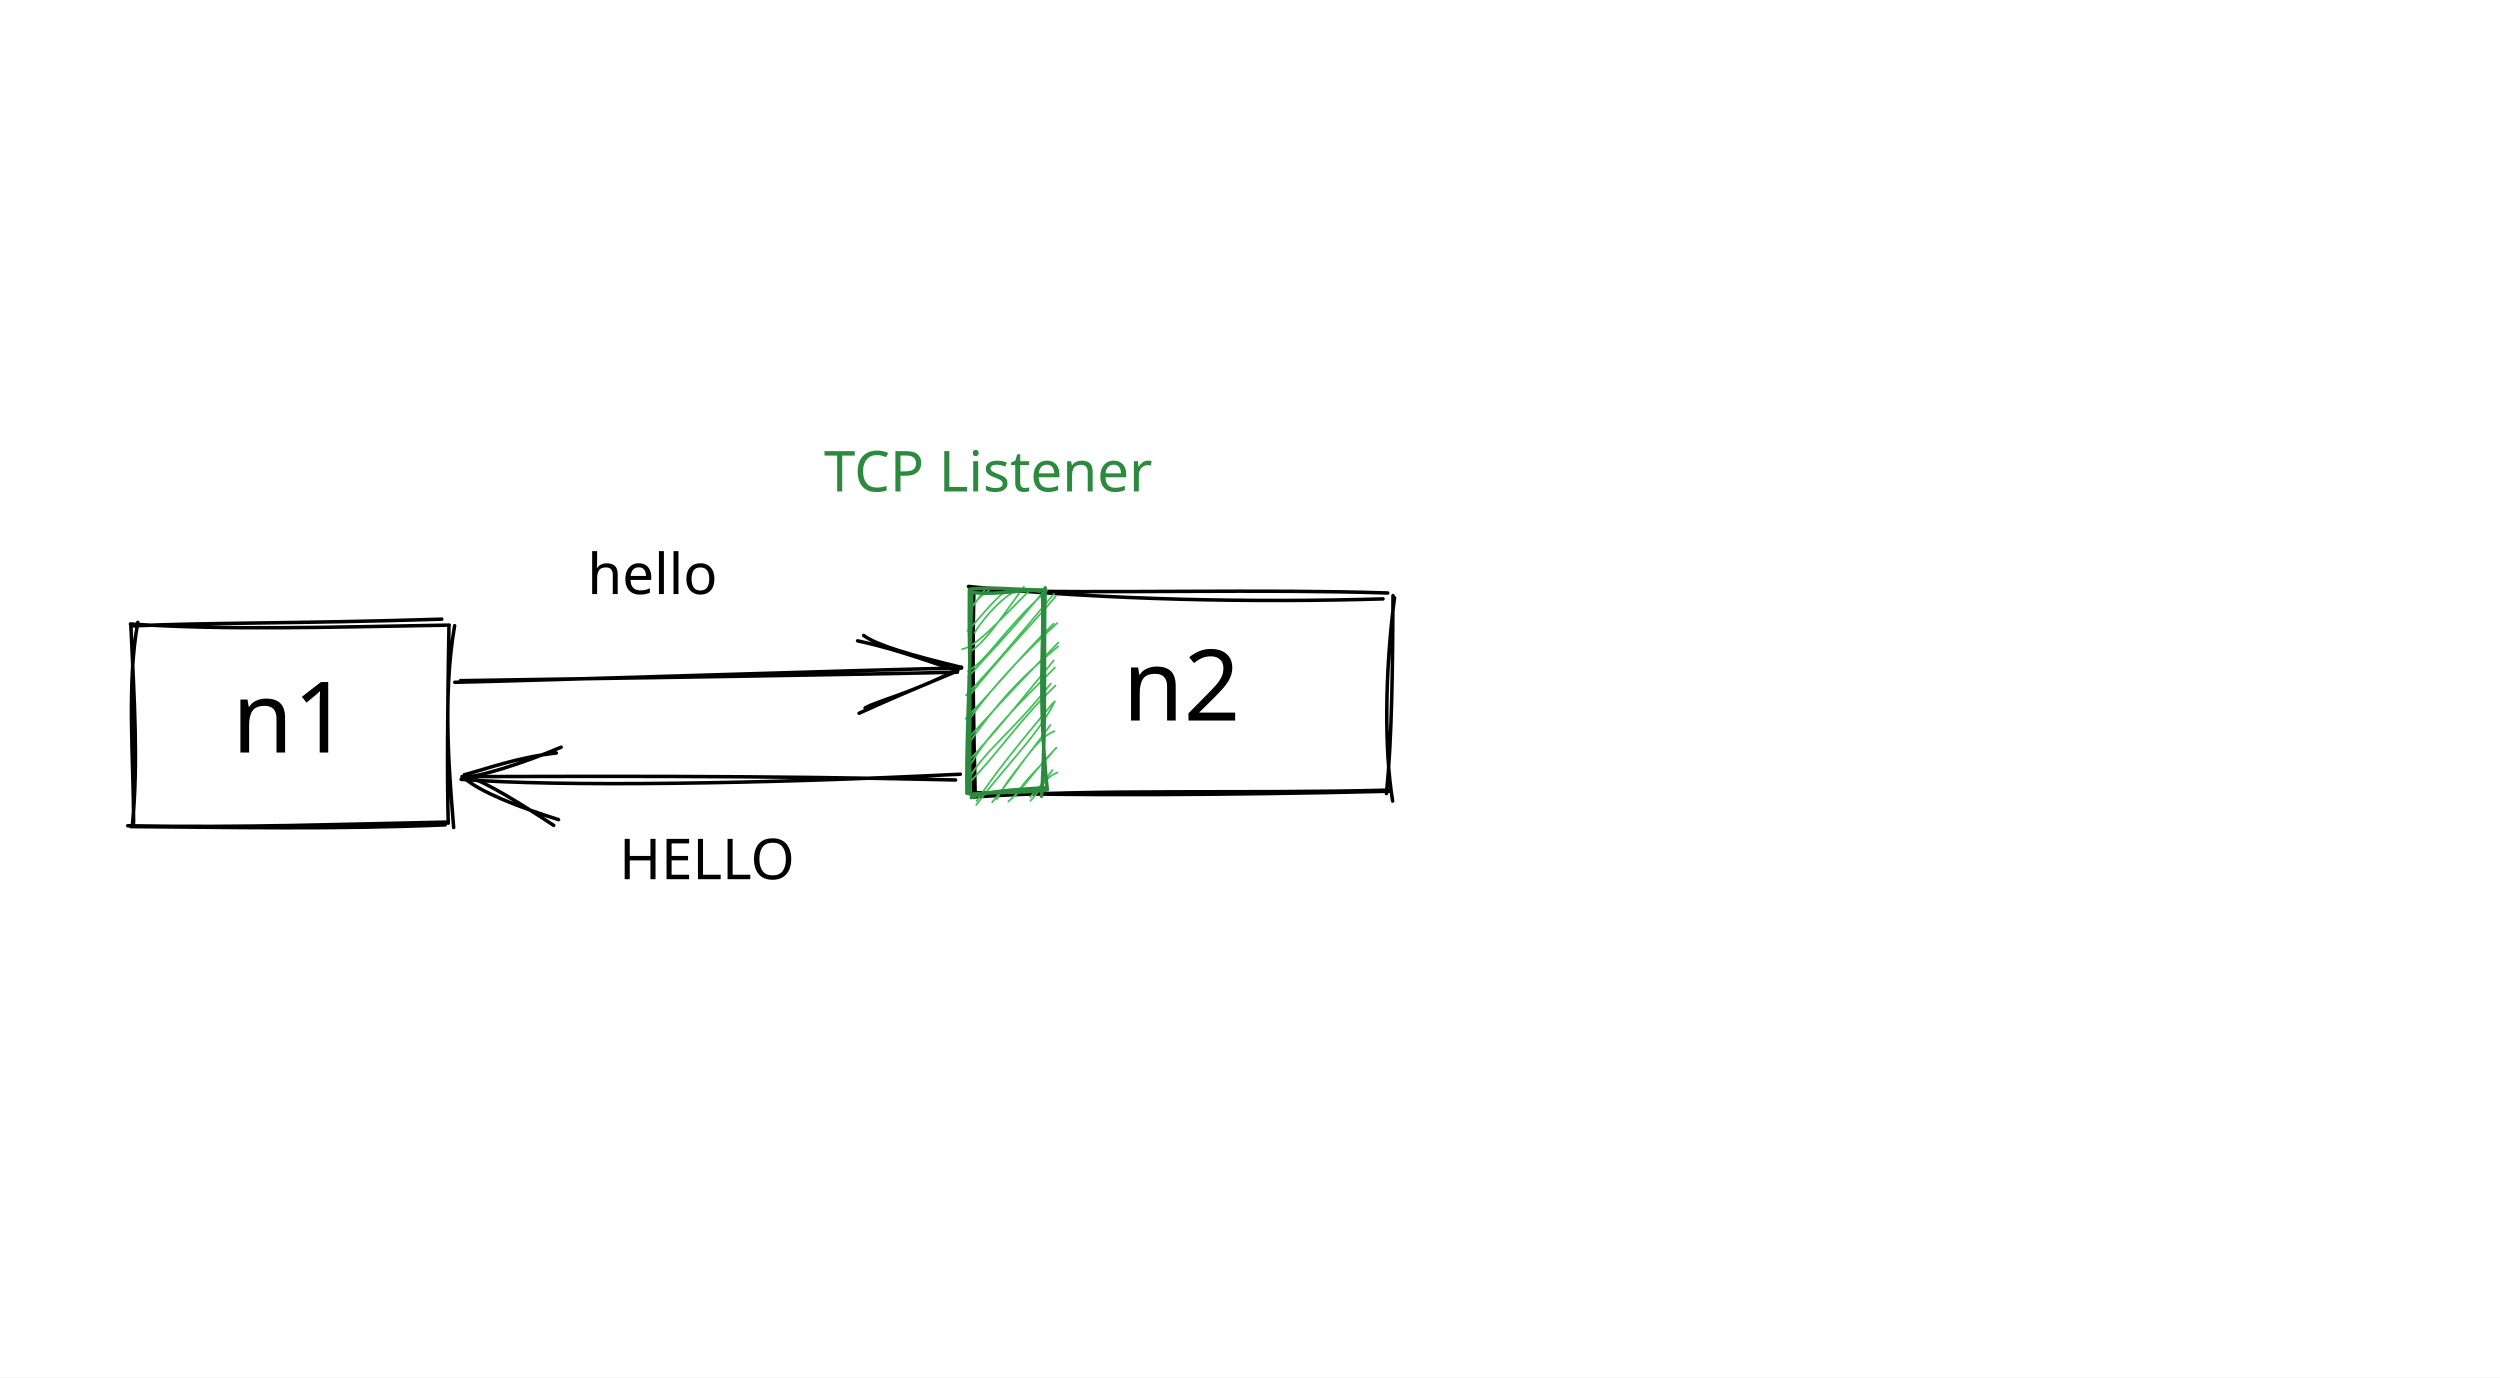
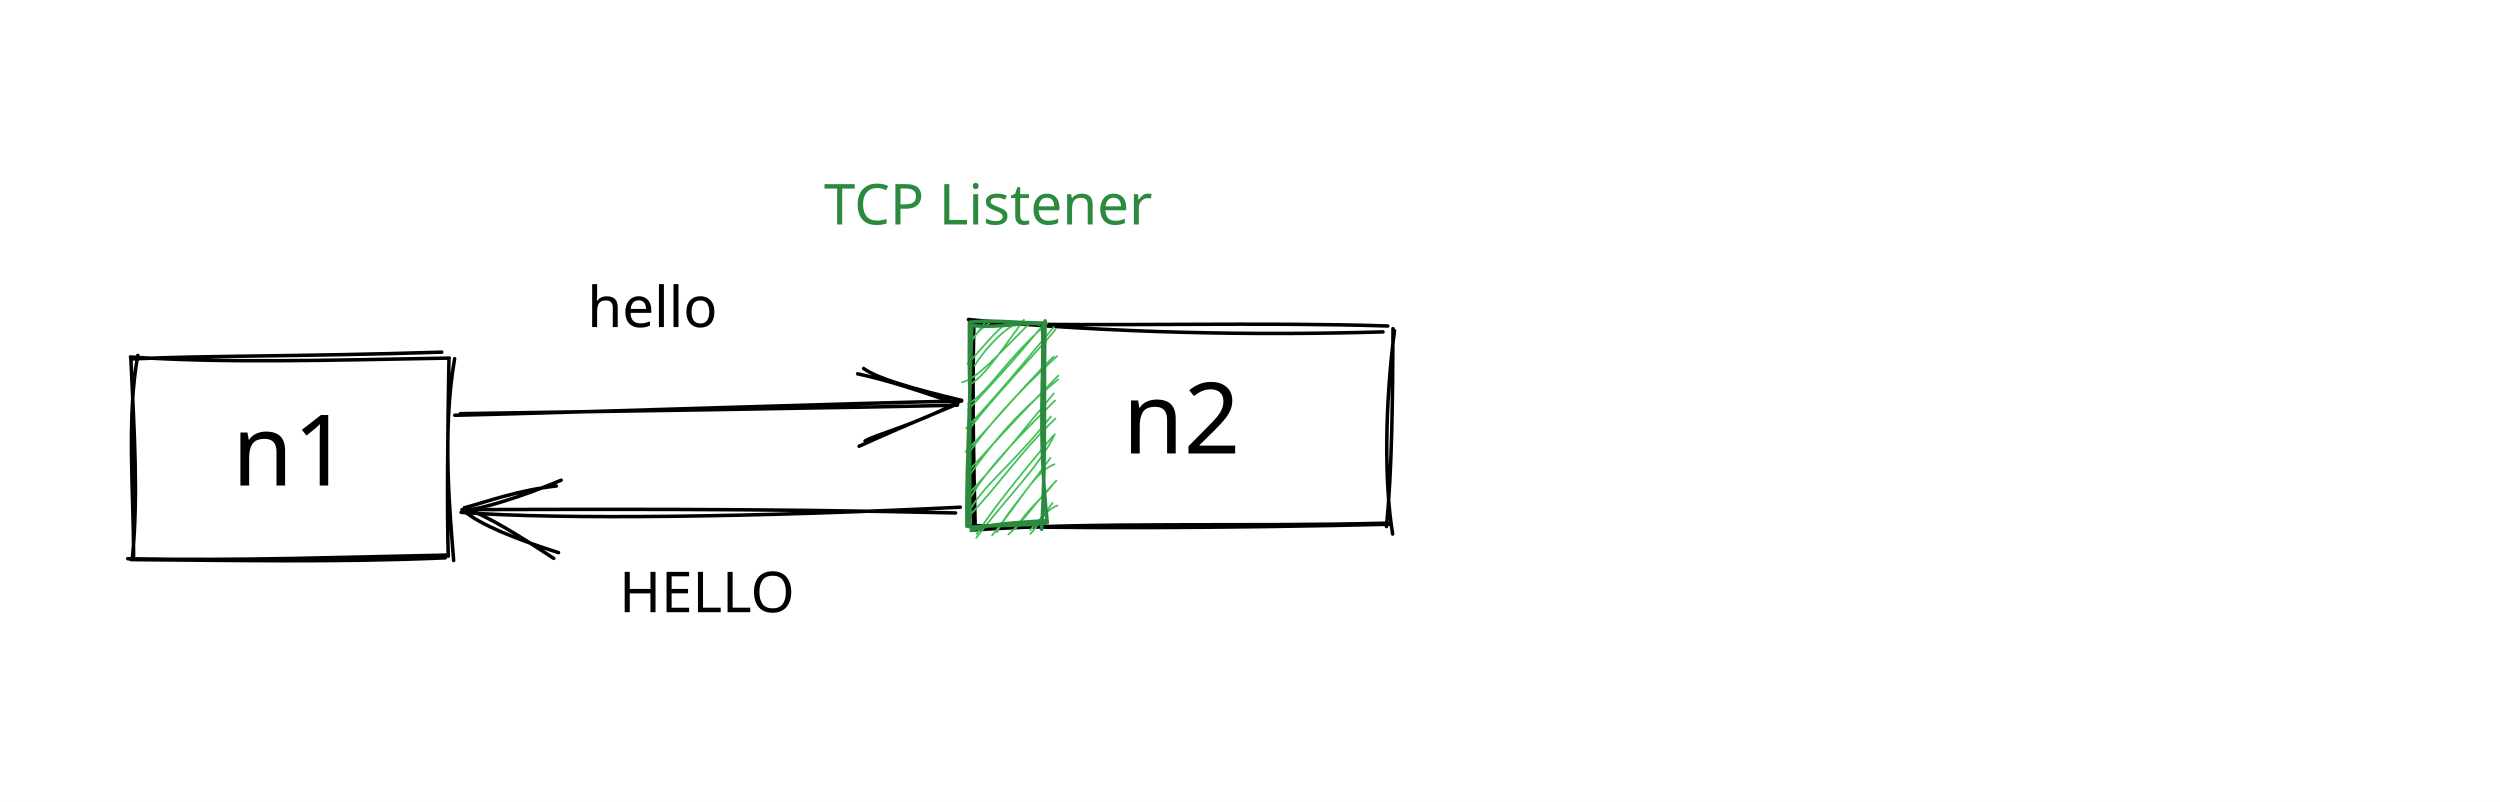
- <svg xmlns="http://www.w3.org/2000/svg" version="1.1" viewBox="0 0 708.008 390.047" width="708.008" height="390.047">
+ <svg xmlns="http://www.w3.org/2000/svg" version="1.1" viewBox="0 0 708.008 227.082" width="708.008" height="227.082">
  
-   eyJ2ZXJzaW9uIjoiMSIsImVuY29kaW5nIjoiYnN0cmluZyIsImNvbXByZXNzZWQiOnRydWUsImVuY29kZWQiOiJ4nO2aW1faSlx1MDAxNIDf/Vx1MDAxNSz6WtO5X/qGXHUwMDFlrNaKWq22ntXliiSSlJDEJIjY5X8/O1x1MDAwMUnCXHUwMDFkW1radXiwMDOZ2TN7f/sy6fetSqWa9EO7+rZStVx1MDAxZpqm51qR2au+Ttvv7Sh2XHUwMDAzXHUwMDFmukj2O1x1MDAwZbpRM1x1MDAxYukkSVx1MDAxOL9988ZcZkOj5SY3QdA2mkFn8Jjt2Vx1MDAxZNtPYlx1MDAxOPgv/K5Uvmd/XHUwMDBiXHUwMDBiRXYzMf2WZ2dcdTAwMGZkXflanLDx1kbgZ+sqqjUlWqjRXHUwMDAwN/5cdTAwMDeWS2xcdTAwMGJ6b00vtvOetKl6aDqfL53Do4+P9Tiy2q2G369cdTAwMWblq966nneW9L3Bpsym041cbjLFSVx1MDAxNLTtS9dKXHUwMDFj6Mdj7aPn4lx1MDAwMFx1MDAwZS1/Klxuui3Ht+O49ExcdTAwMTCaTTfpp21cYo1aXHUwMDA3h/C2krc8wC8quMFHLekzXGZcdFx1MDAwM3EkXHUwMDE1JnxMjN3AXHUwMDBiolSMVyj75ILcmM12XHUwMDBipPGt0ZgkMv04NCNQTz6uN9yg0qMmx3ZbTpIqQ+bL2dkpY6S4VIJcdTAwMTaUkC5cdTAwMTJcdTAwMWVYmcK/XHUwMDE2z8G3hufgdz0vlyvtqI9cdTAwMWJJ0VBKxpLYXHUwMDBmubBcdTAwMDXVnvhdetWtxdSnta5yb3fudM2pjsY9vZ4+7eDh0/bdwcFdjURt82N8uav7n49OgvIqz+ubUVx1MDAxNPSWnTdcbvR55+ZcIvh0pGqNbXZ9fnr+JVxcbt7ht/xcdTAwMDC7oWVcdTAwMGUsXHUwMDFiXHUwMDBihZhAmFx1MDAxMCFy/Xuu31x1MDAxZT9bL2i2c1x1MDAxOLZcblx1MDAwMk9AWDrXXHUwMDAyf1xm8Vn8XHUwMDExJFIrlFQsXHLgdC1tOoBajVx1MDAwM4jl+lx1MDAwMSR0XHUwMDEyQMrHXHUwMDAxpEyAIFxi/Tz+XHUwMDE2mZxYweRyzVx1MDAwNn5y5j5mZqNKrXtmx/X6JeVktlxix+Pj4unFNqyXTcBLI2ue20ottdqEXHUwMDFk2FHJiFx1MDAxM1x1MDAxN2LYaEDHtaxilGnC8ibMXHUwMDE5XHUwMDFkLFx1MDAxM1x1MDAxZILIbbm+6Z3n0s0lam5YXHUwMDAz05mJXHUwMDE1ZkJqrOXyWPmnl59U6yxQjn1zwy7jm/PjWnfTsVx1MDAxMohcdTAwMWFcdTAwMDRcZopcdTAwMGJSpotqYcDuS+0/XHUwMDFiLozVJF1Twlx1MDAxYqiBQnCj5DeHt1NhfTr2WL/u9M71QdA77O6iq78/vK3ia15cdTAwMTTehFx1MDAxMrM41JIgqlx0X1x1MDAxZcPpStp0XGZcdTAwMTkz5DRcZlx1MDAxOZJrx7BcdTAwMTDP5sQ4zLCSWin2V1x1MDAwNjnyS4PcglAxXHUwMDEx5Mj8IDfgelxuWFx1MDAxOIuZhVx1MDAxYpGKaFpU50Ky5nqwXHIli3FpXGJKXGKH9ExcbiTKdFx1MDAxMWwgxihGXHUwMDAyMykoXHUwMDE2a4NcZjNiSKjTXHUwMDEwXCKcaVxuyeskdMQgnCsoNTWRkNdyPMGgToXlYiVcdTAwMDbzmPFsMGTY8vRCNCHd1S9BM07MKNlxfcv1W2XBhvdcdTAwMTPLpIBcdTAwMTnMzW4q5TYyXHUwMDE4XHUwMDE1XHUwMDEyU4Ek41RBjVBcdTAwMTjVMsPUkVx1MDAxOTjXPodwMrF327dcdTAwMTbL9P7qUVxcnJnvXHUwMDBmYvPRsa/q/W/EvZ4mXHUwMDEzMlxiaFkgXGJbXHUwMDFjvqjckY5EwoZcdTAwMTBSYkyYwFxuXHUwMDExgdSETJ5cdTAwMTknu0Gn4yZw9CeB6yfjR5ydZS1cdTAwMDXfsU1rvFx1MDAxN/ZU7Fx1MDAxYvdcdTAwMTBhOmM5XHUwMDExyr9VcoKyXHUwMDFmo+9fX09cdTAwMWQ927LTz/aEUefzbVx1MDAxNf9d3bnR2ek7xFKW5lxyyzu3+WnUhjo3rrWhXGIniGNccmpgubPPvFx1MDAxYlPg3ZSUWf5AMF9jJlx1MDAwZjZcdTAwMDBeVFwijaViUsspiT0xYJRmhFNJJSiI5qX10L1xpFx1MDAwNVx1MDAwMkR/UYaxZje2tMtcdTAwMDA3XHUwMDA2iVx1MDAxNYd6k0jwUIJcIlJcdTAwMTg18Fx1MDAxOXB4UP9cYkqxJFx1MDAxYdQuXubGlnatyFx1MDAwMFx1MDAxZibBbyopQJ+Kslx0kaiBMGM6PUlcYktcdTAwMDLrP9qLbc824fQzabwrurFZtVx1MDAwZmEznVx1MDAxOOZcdTAwMTDtuVxcxYt9dvdcdTAwMTTXQeP0aL9n3+6jvZp1Jzbdi0HQMNI6XHUwMDBm88yHXHUwMDE1btGyi1xiXHUwMDA1IVxcUkXWes9XuD7NXHUwMDFkVi7m8z1cdTAwMWZiRGBauFx1MDAxNNr0XHUwMDEyqJDRLiiBXHUwMDFj2/OCqVVcdTAwMTBmpcGjXCLHs2+TOTVQXHUwMDEyhLNcbqDSJsarnYEgL4NcdM0udzDCQmhWKIhcdTAwMTbB9MVsfDv8WG+qa1x1MDAxZlv1XGJ31XX33abDxFx1MDAxMTG05oxcdTAwMTMxXHUwMDA1JiZcdTAwMDA1XCIlZVSuXHUwMDBmJk6WgYkgrTBXf9Cl+fIw7dc/fDjeXHUwMDA0mFx1MDAwNoK8XGImqKhmwcQwXHUwMDFjK+YrXFyO9+undO/gi99rNK/377vvLyVDXHUwMDBmXHUwMDFiz5JAXHUwMDEwmKBwwVBKTFx1MDAwNibOXGaMOZnPXHUwMDEyuVEmtX8gs0ZLRSashU5cdTAwMGJcXPzz7sg3h6bz3ZPKXHUwMDA3N05sv3jp9vugKskzl625r5+wmFx0XHUwMDE4XHUwMDE2kFxmwTlcdTAwMTc86VwiwuaXXHUwMDFiXHUwMDFiSpiAaIWQYkJxpGQxfFx1MDAwZt5BcUNcblx1MDAwMv1pXfiDlL1iqIm4nPKKXHUwMDE3XHUwMDFiXHUwMDE0QdZcXJy/8DbKSO8syvfvXHUwMDAz5NJ6XGaKNb3ut1L/vz5aXG6mgudcdTAwMWKHSTMkMacrwPSOhfpyx7G3PXLRODq6XGI796yx6TBRml51j5ty+iyhanHaNzVcZq1cdTAwMWGuhFJcdTAwMDB0+f9k5C+VJDLALJScfLmkXHUwMDA1h1SQK7ZcdTAwMDJMk1x1MDAxN9vPRflLL7ZcdTAwMTXgvLK1blxyXHUwMDExqJpheJbAlCPRYFx1MDAwZq41jHb5NNV71+7tTHFQt9knXHUwMDA1LJM/tTI72+fT1tN/4qzgJyJ9
+   eyJ2ZXJzaW9uIjoiMSIsImVuY29kaW5nIjoiYnN0cmluZyIsImNvbXByZXNzZWQiOnRydWUsImVuY29kZWQiOiJ4nO1aW1faWlx1MDAxMH73V7Doa033/dI39GC1VtRqtfWsLlckXHUwMDExUkJcdTAwMTKTIGKX//1MXHUwMDAykoRrsKWlXYdcdTAwMDdcdTAwMGJ77+w9e2a++WYm/b5VqVTjQWBX31aq9kPTdFx1MDAxZCs0+9XXyfi9XHUwMDFkRo7vwVx1MDAxNEl/R34vbKYr23FcdTAwMWNEb9+8MYPAaDnxje93jKbfXHUwMDFkPma7dtf24lxiXHUwMDE2/lx1MDAwYr8rle/p39xBod2MTa/l2ulcdTAwMDPpVHZcdTAwMTYnbHK04XvpuYpqTYlcdTAwMTZqvMCJ/oHjYtuC2VvTjexsJlx1MDAxOapcdTAwMWWa7c+X7cOjj4/1KLQ6rYY3qFx1MDAxZmWn3jque1x1MDAxNlx1MDAwZtzhpcxmu1x1MDAxN+ZkiuLQ79iXjlx1MDAxNbdhXHUwMDFlT4yPn4t8UFr2VOj3Wm3PjqLCM35gNp14kIwhNFx1MDAxZVx1MDAxZCrhbSVcdTAwMWJ5gF9UcIOPR5JnXHUwMDE4XHUwMDEyXHUwMDA24kgqTPiEXHUwMDE4u77rh4lcdTAwMTivUPrJXHUwMDA0uTGbnVx1MDAxNkjjWeM1cWh6UWCGYJ5sXX90QaXHQ23babXjxFx1MDAxODI7zk61jJHiUlx0mjNCckhwYKVcdTAwMDb/mteDZ4304PVcXDeTK5moTzpJ3lFcbs5cdTAwMTLbXHUwMDBmmbA50554PXrVq0XUo7Wecm537nStXVx1MDAxZK97ej172+HDp527g4O7XHUwMDFhXHQ75sfocldcdTAwMGY+XHUwMDFmnfjFU57PN8PQ75fdN/T1effmwv90pGqNbXZ9fnr+JSi37+hbpsBeYJlDz8ZCISZcdTAwMTAmRIjM/q7jdSZ16/rNTlx1MDAwNoatnMBTICzoNYc/hvg8/Fx1MDAxMSRcdTAwMTIvlFSUXHUwMDA24GwrbTpcdTAwMDC1mlx1MDAwNCCW61x1MDAwNyCh01x1MDAwMKR8XHUwMDEygJRcdFx1MDAxMFx1MDAwNKGfh79lLidWcLnMsr5cdTAwMTefOY+p26jC6J7ZddxBwTipL4J6PJzXXmTDeelcdTAwMDa8sLLmOq3EU6tNuIFcdTAwMWRcdTAwMTacOHaAw8ZcdTAwMGK6jmXlWaZcdMebsGd4UIZcdTAwMWT80Gk5numeZ9ItRNRCWlx1MDAwM9eZXHUwMDBiK8yE1FjL8rDyTi8/qdaZr9r2zVxyu4xuzo9rvU2HlUDUIOBQXFyQXCK6qFx1MDAxNlx1MDAwNty+MP6zwYWxmkbXXGZ6XHUwMDAzM1AgN0p+M72dXG7r07HLXHUwMDA29Xb/XFxcdTAwMWb4/cPeLrr6++ltlVjzXCJ6XHUwMDEzSszDoZZcdTAwMDRRTXh5XHUwMDE4zjbSpsOQMUPOgiFDcu0wzPHZXHUwMDAyjsNcZiuplWJ/JcmRX0pyS6hiiuTIYpJcdTAwMWLielx1MDAwNrAwXHUwMDE2c1x1MDAwYjdcIlx1MDAxNdE0b86lyFpcdTAwMTjBNlx1MDAxNFmMS0NQQjikZ1IgUURcdTAwMTfBXHUwMDA2YoxiJDCTgmKxNpBhRlxmXHR1XHUwMDFhQoQzTSF5nVx1MDAwNlx1MDAxZDFcYudcbkpNTSTktVx1MDAxY09hUCfCcrFcdTAwMTJcdTAwMDYzznh2XHUwMDE4Mlx1MDAxYXl6ITQh3dUvgWZcdTAwMTSbYbzjeJbjtYqCjfpcdTAwMTNlUsBcdTAwMTTMzV5cIuU2Mlx1MDAxOFx1MDAxNVx1MDAxMlOBJONUQY2QW9UygySQXHUwMDE5OLM+XHUwMDA3Opm6u+1Zy2V6f/UoLs7M91x1MDAwN5H52Lav6oNvxLmeJVx1MDAxMzJcYlhZIKAtXHUwMDBlX1RcdTAwMTZIx1wiYUNcYikxJkxghYhAakom14ziXb/bdWJQ/YnvePGkilNd1lx1MDAxMuC3bdOanIU75ecmI0SQ7FhMhLJvlVxmQemP8fevr2eunu/ZyWd7yqmz/bby/65cdTAwMWXc6Pz0XHUwMDFkuJQleUP54LY4jdrQ4Ma1Nlx1MDAxNOFcdTAwMDRxrMFcZixcdTAwMGL2aXRjXG6im5IyzVx1MDAxZlxi5mvM5MFcdTAwMDcgikqksVRMajkjsSdcdTAwMDas0oxwKqlcdTAwMDRcdTAwMDPRrLRcdTAwMWWFN460QFx1MDAwMNFflGGsOYyVXHUwMDBlXHUwMDE5XHUwMDEwxiCx4lBvXHUwMDEyXHRcdTAwMTFKUERyq4YxXHUwMDAzlFx1MDAwN/WPoFx1MDAxNEuiweziZWGsdGhFXHUwMDA2xDBcdHFTSVx1MDAwMfZUlE2JRFxyhFx1MDAxOdOJJoGWXHUwMDA01n90XHUwMDE0257vwsln2nlXXGZj82pcdTAwMWbC5lx1MDAwNjHMge25XFwlin129lx1MDAxNNd+4/Rov2/f7qO9mnUnNj2KXHUwMDAxaVx1MDAxOEmdh3lcdTAwMWHDcl20tFx1MDAxMaGAwiVVZK19vlxc+zRcdTAwMGJYmZjPfT7EiMA011x1MDAxNNr0XHUwMDEyKJfRLimB2rbr+jOrIMxcbovHRY5r38ZcdTAwMGJqoNhcdTAwMGbmXHUwMDE1QIVLTFY7Q0FeXHUwMDA2JjS/3MFcYlx1MDAwYqFZriBaXHUwMDA2pi9m49vhx3pTXXvYqoe4p6577zZcdTAwMWRMXHUwMDFjXHUwMDExQ2vOOFx1MDAxMTPAxFx1MDAwNECNSElcdTAwMTmV61x1MDAwM1x1MDAxMydlwESQVpirP6hpXlx1MDAxZUz79Vx1MDAwZlx1MDAxZo43XHUwMDAxTENBXlx1MDAwNCaoqOaBiWFQK+YrNMdcdTAwMDf1U7p38MXrN5rX+/e995eSoYeNx5JAQExQuGAoJaaJiTNcdTAwMDNjTlx1MDAxNmOJ3CiT2j+QWaNSzIS10EmBi39ej3xz0HS+e1L54ESx7eWbbr9cdTAwMGZUXHUwMDA1eVx1MDAxNmJr4esnLOZcdTAwMDJcZlx1MDAwYkiGQM+5SLpcZmGLy41cckWYXHUwMDAwtkJIMaE4UjJP38N3UNyQgsB8Ulx1MDAxN/4gyl4x1ERcXM54xYtccooga87vn3tcdTAwMWJlJD2LYv99XGK5pFx1MDAxZYNiTa/7rdT/r4/KgImgue+QgKw0VKg6XHUwMDE3NZeB6Vx1MDAxZFx1MDAwYvTlTtvedslF4+joXCLo3rPGpoOJ0qTVPenKKZAwM3iiXHUwMDAxrOaDaCZccq1KV0IpXHUwMDAwdPH/ZORoS1x1MDAxYUhcdTAwMTFE8TSagMA4JINcXLFcdTAwMTXgNN3afi7LX9baJoLmXHUwMDBihLL+ujVcdTAwMDJB1VxmgrNcdTAwMTi2XHUwMDFji1x1MDAwNndwrFx1MDAxMd9l21TvXHUwMDFku78zI0Tdpp9cdTAwMDRiqfyJn9npPZ+2nv5cdTAwMDOBz+B+In0=
  <defs>
    <style class="style-fonts">
      @font-face {
        font-family: "Virgil";
        src: url("https://unpkg.com/@excalidraw/excalidraw@0.14.2/dist/excalidraw-assets/Virgil.woff2");
      }
      @font-face {
        font-family: "Cascadia";
        src: url("https://unpkg.com/@excalidraw/excalidraw@0.14.2/dist/excalidraw-assets/Cascadia.woff2");
      }
    </style>
  </defs>
-   <rect x="0" y="0" width="708.008" height="390.047" fill="#ffffff" />
-   <g stroke-linecap="round" transform="translate(37.86914 177.123) rotate(0 44.5 28.5)">
+   <rect x="0" y="0" width="708.008" height="227.082" fill="#ffffff" />
+   <g stroke-linecap="round" transform="translate(37.86914 101.5059) rotate(0 44.5 28.5)">
    <path d="M-0.68 0.15 C21.01 -0.86, 45.71 -0.47, 87.24 -1.78 M-0.92 -0.41 C26.27 1.39, 53.74 0.52, 89.37 -0.09 M90.88 0.08 C87.23 20.95, 89.69 45.25, 90.61 57.23 M89.27 0.46 C88.9 21.82, 88.68 42.99, 89.08 56.01 M88.33 55.7 C59.01 56.28, 31.1 57.33, -1.69 56.73 M88.22 56.48 C57.38 57.81, 27.37 57.17, -0.81 56.98 M-0.03 55.94 C0.01 38.95, -2.05 16.48, 1.16 -0.86 M-0.35 56.3 C1.31 38.6, 0.17 21.42, -0.82 -0.26" stroke="#000000" stroke-width="1" fill="none" />
  </g>
-   <g transform="translate(70.86914 188.123) rotate(0 11.5 17.5)">
+   <g transform="translate(70.86914 112.5059) rotate(0 11.5 17.5)">
    <text x="11.5" y="25" font-family="Virgil, Segoe UI Emoji" font-size="28px" fill="#000000" text-anchor="middle" style="white-space: pre;" direction="ltr">n1</text>
  </g>
-   <g stroke-linecap="round" transform="translate(275.5918 168.0488) rotate(0 59 28.5)">
+   <g stroke-linecap="round" transform="translate(275.5918 92.43164) rotate(0 59 28.5)">
    <path d="M-1.32 -1.95 C38.78 1.92, 79.65 2.63, 116.08 1.56 M0.53 -0.81 C41.14 0.05, 81.54 -1.28, 117.42 -0.11 M119.34 1.23 C116.58 22.18, 116.45 44.54, 118.81 58.81 M118.91 0.63 C118.81 20.6, 118.63 41.01, 117.06 56.69 M117.52 55.72 C76.15 56.78, 34.95 55.29, 0.01 57.66 M118.12 56.03 C71.14 57.19, 23.99 57.27, -0.07 56.43 M0.05 55.93 C0.05 46.39, -1.25 32.35, -0.99 -1.97 M0.6 57.3 C0.23 40.44, -0.3 23.23, 0.21 -0.73" stroke="#000000" stroke-width="1" fill="none" />
  </g>
-   <g transform="translate(317.0918 179.0488) rotate(0 17.5 17.5)">
+   <g transform="translate(317.0918 103.4316) rotate(0 17.5 17.5)">
    <text x="17.5" y="25" font-family="Virgil, Segoe UI Emoji" font-size="28px" fill="#000000" text-anchor="middle" style="white-space: pre;" direction="ltr">n2</text>
  </g>
  <g stroke-linecap="round">
-     <g transform="translate(130.0014 192.1166) rotate(0 71.35425 -1.127918)">
+     <g transform="translate(130.0014 116.4994) rotate(0 71.35425 -1.127918)">
      <path d="M-1.19 1.11 C22.65 0.63, 118.36 -2.55, 142.29 -2.93 M0.39 0.65 C24.1 0.32, 117.61 -1.16, 141.12 -1.75" stroke="#000000" stroke-width="1" fill="none" />
    </g>
-     <g transform="translate(130.0014 192.1166) rotate(0 71.35425 -1.127918)">
+     <g transform="translate(130.0014 116.4994) rotate(0 71.35425 -1.127918)">
      <path d="M115 8.37 C118.75 6.25, 128.46 4.15, 142.3 -3.11 M113.29 9.88 C120.43 6.64, 126.96 3.79, 141.17 -2.11" stroke="#000000" stroke-width="1" fill="none" />
    </g>
-     <g transform="translate(130.0014 192.1166) rotate(0 71.35425 -1.127918)">
+     <g transform="translate(130.0014 116.4994) rotate(0 71.35425 -1.127918)">
      <path d="M114.59 -12.14 C118.43 -9.32, 128.24 -6.5, 142.3 -3.11 M112.88 -10.63 C120.3 -9.02, 126.93 -7.01, 141.17 -2.11" stroke="#000000" stroke-width="1" fill="none" />
    </g>
  </g>
  <mask />
  <g stroke-linecap="round">
-     <g transform="translate(272.1943 219.121) rotate(0 -71.15535 1.071471)">
+     <g transform="translate(272.1943 143.5039) rotate(0 -71.15535 1.071471)">
      <path d="M-1.58 1.77 C-57.4 0.42, -110.73 0.78, -141.36 0.82 M-0.23 0.14 C-56.69 2.92, -113.76 3.73, -141.6 1.6" stroke="#000000" stroke-width="1" fill="none" />
    </g>
-     <g transform="translate(272.1943 219.121) rotate(0 -71.15535 1.071471)">
+     <g transform="translate(272.1943 143.5039) rotate(0 -71.15535 1.071471)">
      <path d="M-114.64 -5.87 C-125.59 -4.66, -133.98 -1.5, -140.64 0.28 M-113.28 -7.51 C-124.45 -2.8, -136.29 0.83, -140.88 1.06" stroke="#000000" stroke-width="1" fill="none" />
    </g>
-     <g transform="translate(272.1943 219.121) rotate(0 -71.15535 1.071471)">
+     <g transform="translate(272.1943 143.5039) rotate(0 -71.15535 1.071471)">
      <path d="M-115.38 14.63 C-125.84 7.74, -133.94 2.81, -140.64 0.28 M-114.02 13 C-125.08 9.54, -136.63 5.03, -140.88 1.06" stroke="#000000" stroke-width="1" fill="none" />
    </g>
  </g>
  <mask />
-   <g transform="translate(166.3412 154.2461) rotate(0 18 10)">
+   <g transform="translate(166.3412 78.62891) rotate(0 18 10)">
    <text x="0" y="14" font-family="Virgil, Segoe UI Emoji" font-size="16px" fill="#000000" text-anchor="start" style="white-space: pre;" direction="ltr">hello</text>
  </g>
-   <g transform="translate(175.3646 235) rotate(0 26 10)">
+   <g transform="translate(175.3646 159.3828) rotate(0 26 10)">
    <text x="0" y="14" font-family="Virgil, Segoe UI Emoji" font-size="16px" fill="#000000" text-anchor="start" style="white-space: pre;" direction="ltr">HELLO</text>
  </g>
-   <g transform="translate(233.3451 125.1875) rotate(0 53 10)">
+   <g transform="translate(233.3451 49.57031) rotate(0 53 10)">
    <text x="0" y="14" font-family="Virgil, Segoe UI Emoji" font-size="16px" fill="#2b8a3e" text-anchor="start" style="white-space: pre;" direction="ltr">TCP Listener</text>
  </g>
-   <g stroke-linecap="round" transform="translate(274.3776 166.8344) rotate(0 10.6543 28.89258)">
+   <g stroke-linecap="round" transform="translate(274.3776 91.21716) rotate(0 10.6543 28.89258)">
    <path d="M0 0 C0 0, 0 0, 0 0 M0 0 C0 0, 0 0, 0 0 M0.35 5.61 C1.19 4.47, 2.83 2.18, 5.67 0.41 M-0.13 6.74 C1.44 4.25, 2.93 2.4, 4.62 0.02 M1.63 12.37 C3.62 8.87, 8.94 2.93, 11.99 1.3 M-0.43 11.82 C3.54 7.86, 5.46 4.76, 10.2 0.63 M-1.92 17.03 C2.07 16.16, 7.2 10.43, 17.21 0.32 M0.33 17.74 C4.63 14.88, 7.58 10.36, 15.6 -0.67 M-0.2 23.25 C5.83 19.5, 9.92 11.26, 22.13 0.38 M-0.22 24.88 C6.27 17.75, 11.4 12.55, 21.26 0.55 M-0.8 30.09 C7.01 21.87, 13.11 14.47, 24.07 1.38 M-0.11 30.56 C7.85 20.26, 17.74 10.21, 24.61 2.06 M-0.93 36.72 C7.57 27.99, 15.37 18.15, 24 9.79 M0.16 36.81 C5.33 29.66, 12.37 21.23, 25 9.63 M-0.44 44.22 C8.18 32.15, 13.97 25.66, 25.29 16.22 M-0.65 42.81 C10.37 30.51, 19.57 21, 25.35 15.15 M0.68 49.35 C5.98 40.27, 15.81 30.88, 24.39 22.22 M-0.81 49.43 C8.54 39.57, 16.39 29.34, 24.04 20.22 M-0.64 54.79 C4.36 45.55, 11.43 41.57, 23.21 26.76 M0.73 54.19 C8.51 46.08, 15.2 36.1, 24.54 27.33 M2.09 61.13 C10.31 50.14, 20.16 40.72, 24.36 31.75 M2.2 60.03 C7.16 52.54, 12.78 45.5, 23.89 32.16 M6.6 60.38 C14.39 51.14, 18.51 42.42, 24.24 40.26 M7.96 59.52 C10.07 54.88, 14.09 50.83, 23.08 38.51 M13.2 58.55 C16.19 53.37, 21.6 49.03, 23.64 46.21 M11.18 60.17 C15.66 56.32, 18.58 51.3, 24.78 44.91 M17.47 59.95 C20.3 56.94, 21.45 53.25, 25.09 51.97 M17.37 58.9 C20.14 55.93, 21.83 53.87, 23.69 51.22" stroke="#40c057" stroke-width="0.5" fill="none" />
    <path d="M0.64 0.95 C9.54 1.87, 16.67 -0.37, 20.01 0.62 M0.22 0.03 C6.59 -0.72, 11.71 0.15, 21.41 0.27 M20.85 1.54 C21.45 14.71, 19.36 29.83, 22.22 56.84 M21.62 -0.35 C21.12 18.44, 21.93 38.04, 20.6 58.67 M22.17 56.21 C13.37 56.8, 4.99 57.19, 0.68 59.04 M21.82 56.96 C14.66 57.82, 8.85 57.29, 0.57 58.1 M-0.55 57.84 C-0.73 44.46, 0.11 28.95, 0.84 0.98 M0.23 58.03 C0.34 37.8, 0.27 15.32, 0.21 0.67" stroke="#2b8a3e" stroke-width="1" fill="none" />
  </g>
-   <g stroke-linecap="round" transform="translate(10 10) rotate(0 344.0039 185.0234)">
-     <path d="M32 0 M32 0 C180.37 1.76, 329.48 3.08, 656.01 0 M32 0 C207.97 -2.19, 384.27 -2.02, 656.01 0 M656.01 0 C678.26 -1.4, 689.93 12.59, 688.01 32 M656.01 0 C677.28 2.27, 687.97 8.38, 688.01 32 M688.01 32 C689.77 109.56, 690.42 189.57, 688.01 338.05 M688.01 32 C687.77 110.47, 687.17 189.72, 688.01 338.05 M688.01 338.05 C687.04 360.98, 679.01 368.9, 656.01 370.05 M688.01 338.05 C690.16 359.4, 677.35 371.47, 656.01 370.05 M656.01 370.05 C465.48 370.32, 275.43 370.45, 32 370.05 M656.01 370.05 C522.74 370.03, 389.91 370.14, 32 370.05 M32 370.05 C10.43 370.22, -1.94 359.6, 0 338.05 M32 370.05 C10.98 370.44, 0.76 358.24, 0 338.05 M0 338.05 C-0.81 236.55, -0.45 135.49, 0 32 M0 338.05 C0.65 252.35, 0.59 166.7, 0 32 M0 32 C0.84 10.53, 8.77 0.58, 32 0 M0 32 C-1.23 9.47, 12.92 1.56, 32 0" stroke="transparent" stroke-width="1" fill="none" />
+   <g stroke-linecap="round" transform="translate(10 10) rotate(0 344.0039 103.541)">
+     <path d="M32 0 M32 0 C180.37 1.76, 329.48 3.08, 656.01 0 M32 0 C207.97 -2.19, 384.27 -2.02, 656.01 0 M656.01 0 C678.26 -1.4, 689.93 12.59, 688.01 32 M656.01 0 C677.28 2.27, 687.97 8.38, 688.01 32 M688.01 32 C688.9 67.71, 689.8 106.8, 688.01 175.08 M688.01 32 C687.97 68.28, 687.15 105.65, 688.01 175.08 M688.01 175.08 C687.04 198.02, 679.01 205.93, 656.01 207.08 M688.01 175.08 C690.16 196.44, 677.35 208.5, 656.01 207.08 M656.01 207.08 C465.48 207.35, 275.43 207.48, 32 207.08 M656.01 207.08 C522.74 207.07, 389.91 207.18, 32 207.08 M32 207.08 C10.43 207.25, -1.94 196.63, 0 175.08 M32 207.08 C10.98 207.47, 0.76 195.28, 0 175.08 M0 175.08 C-0.88 127.52, -0.38 80.57, 0 32 M0 175.08 C0.64 134.84, 0.57 94.66, 0 32 M0 32 C0.84 10.53, 8.77 0.58, 32 0 M0 32 C-1.23 9.47, 12.92 1.56, 32 0" stroke="transparent" stroke-width="1" fill="none" />
  </g>
</svg>
